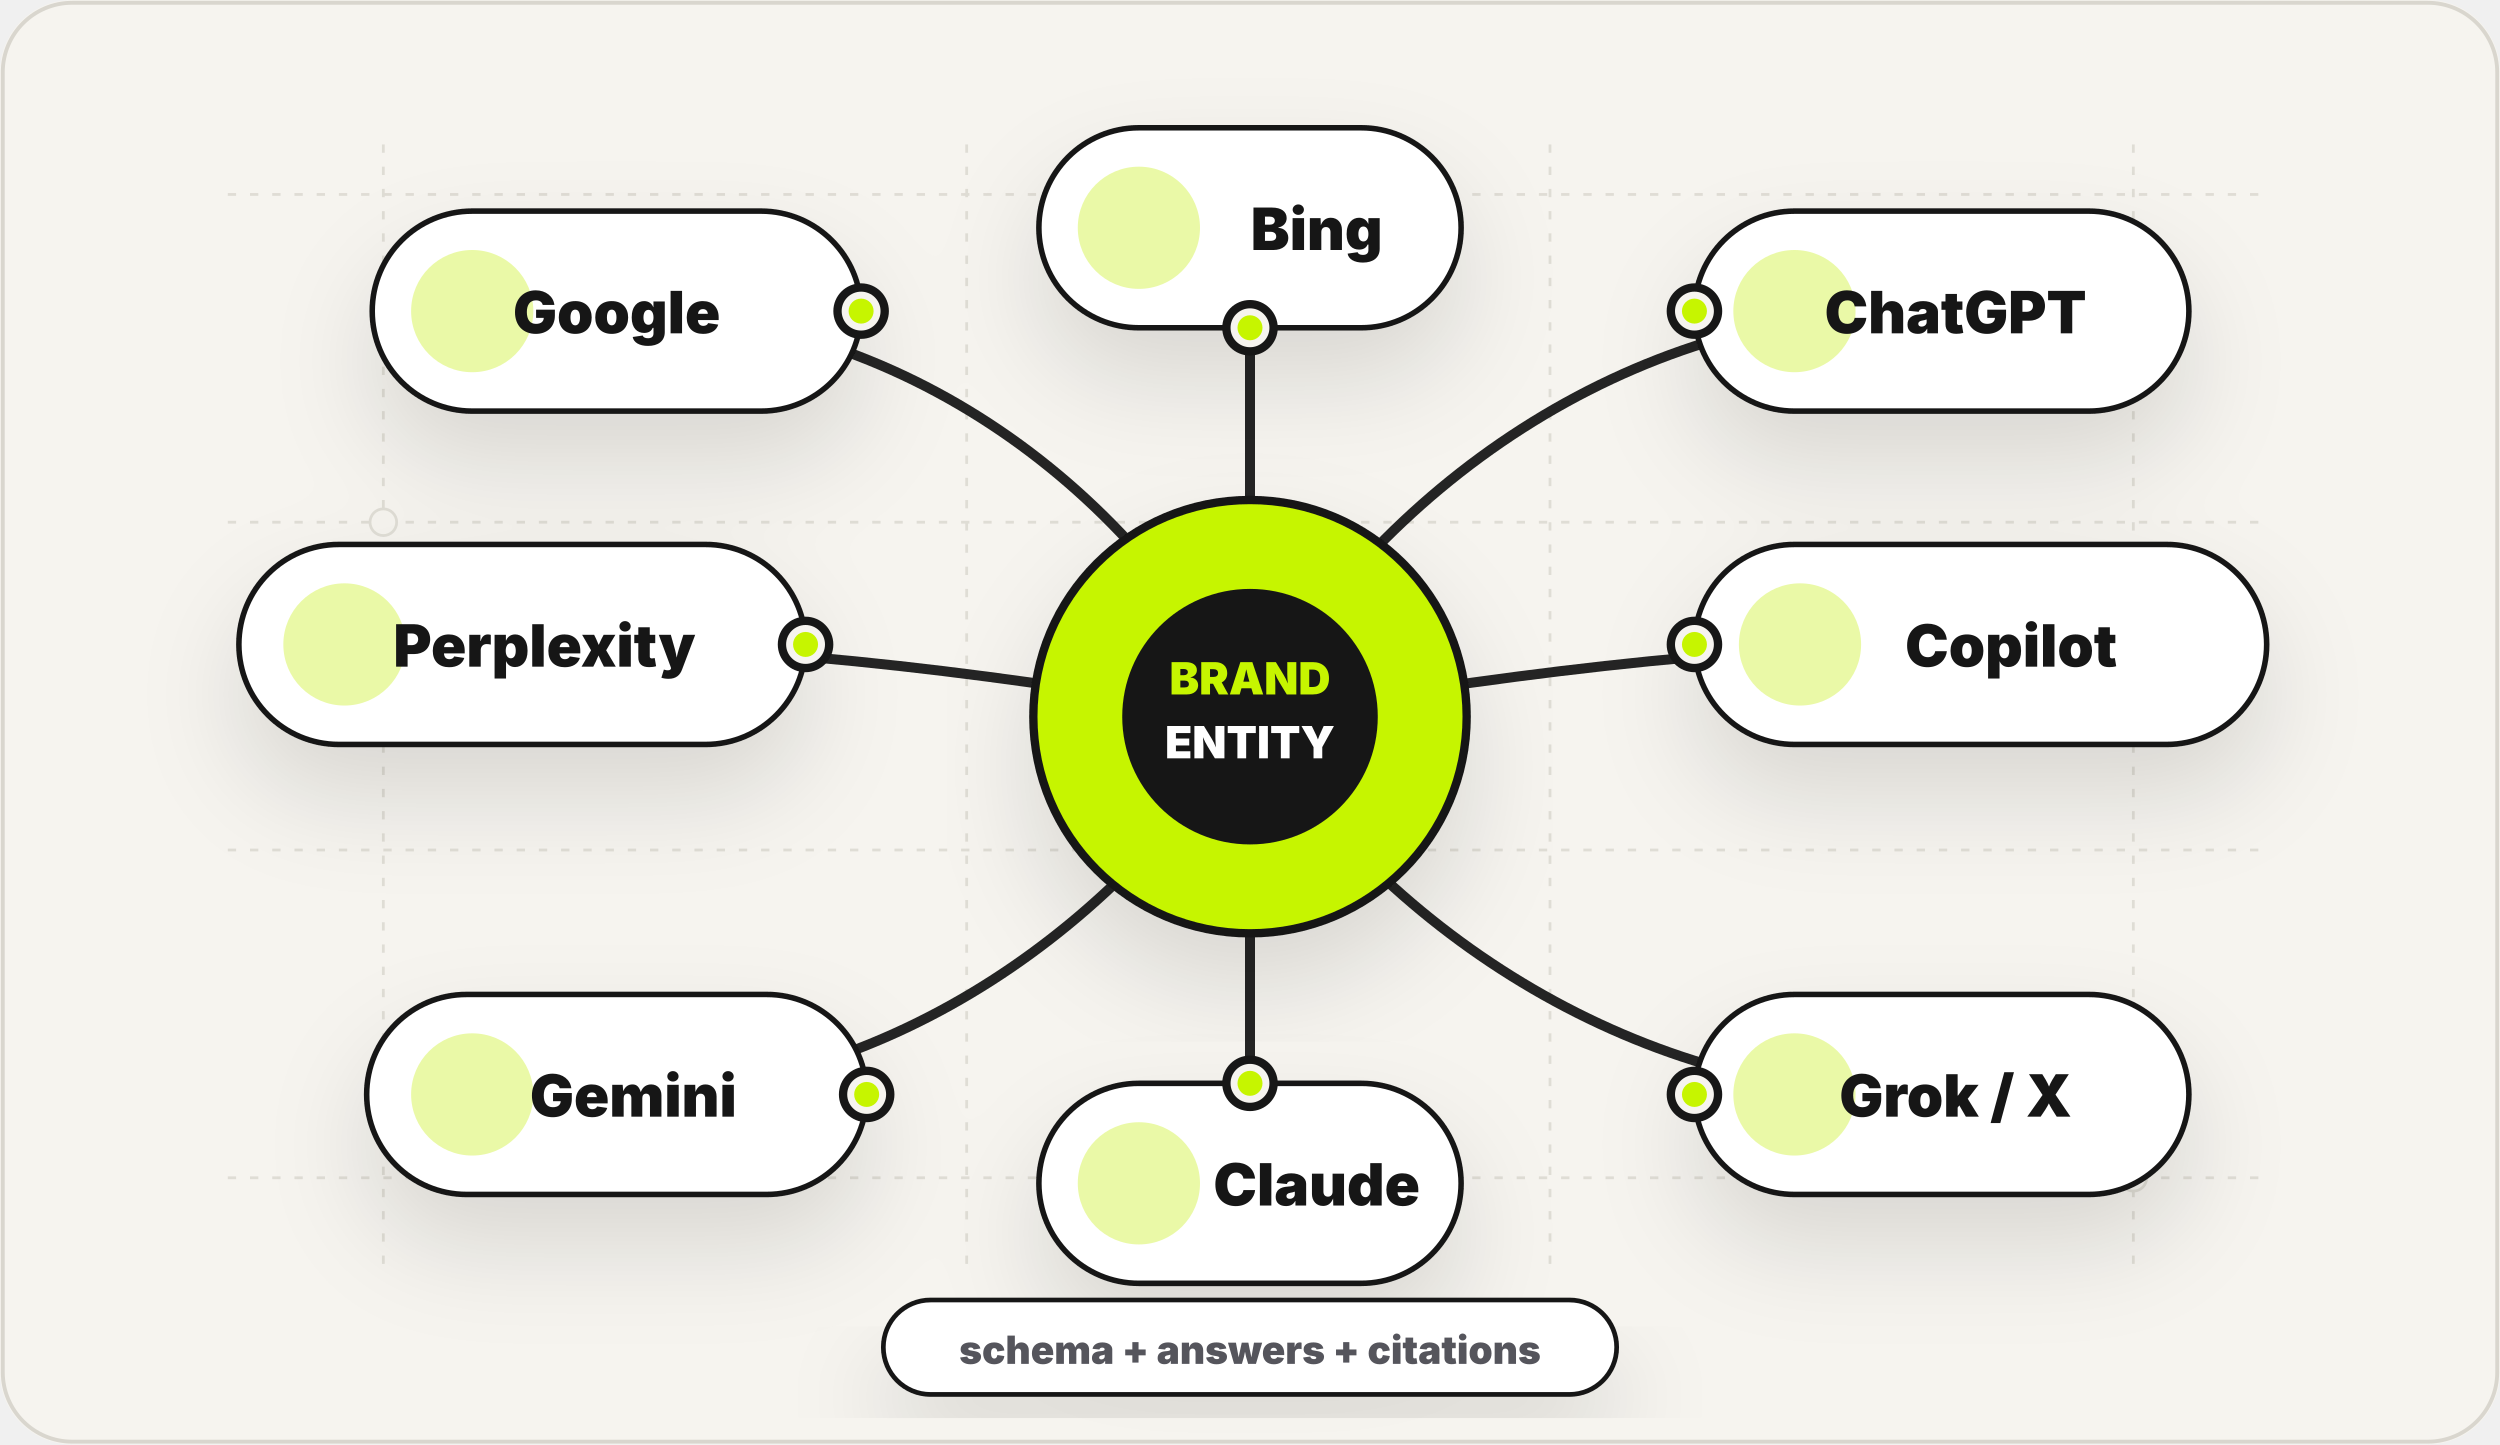
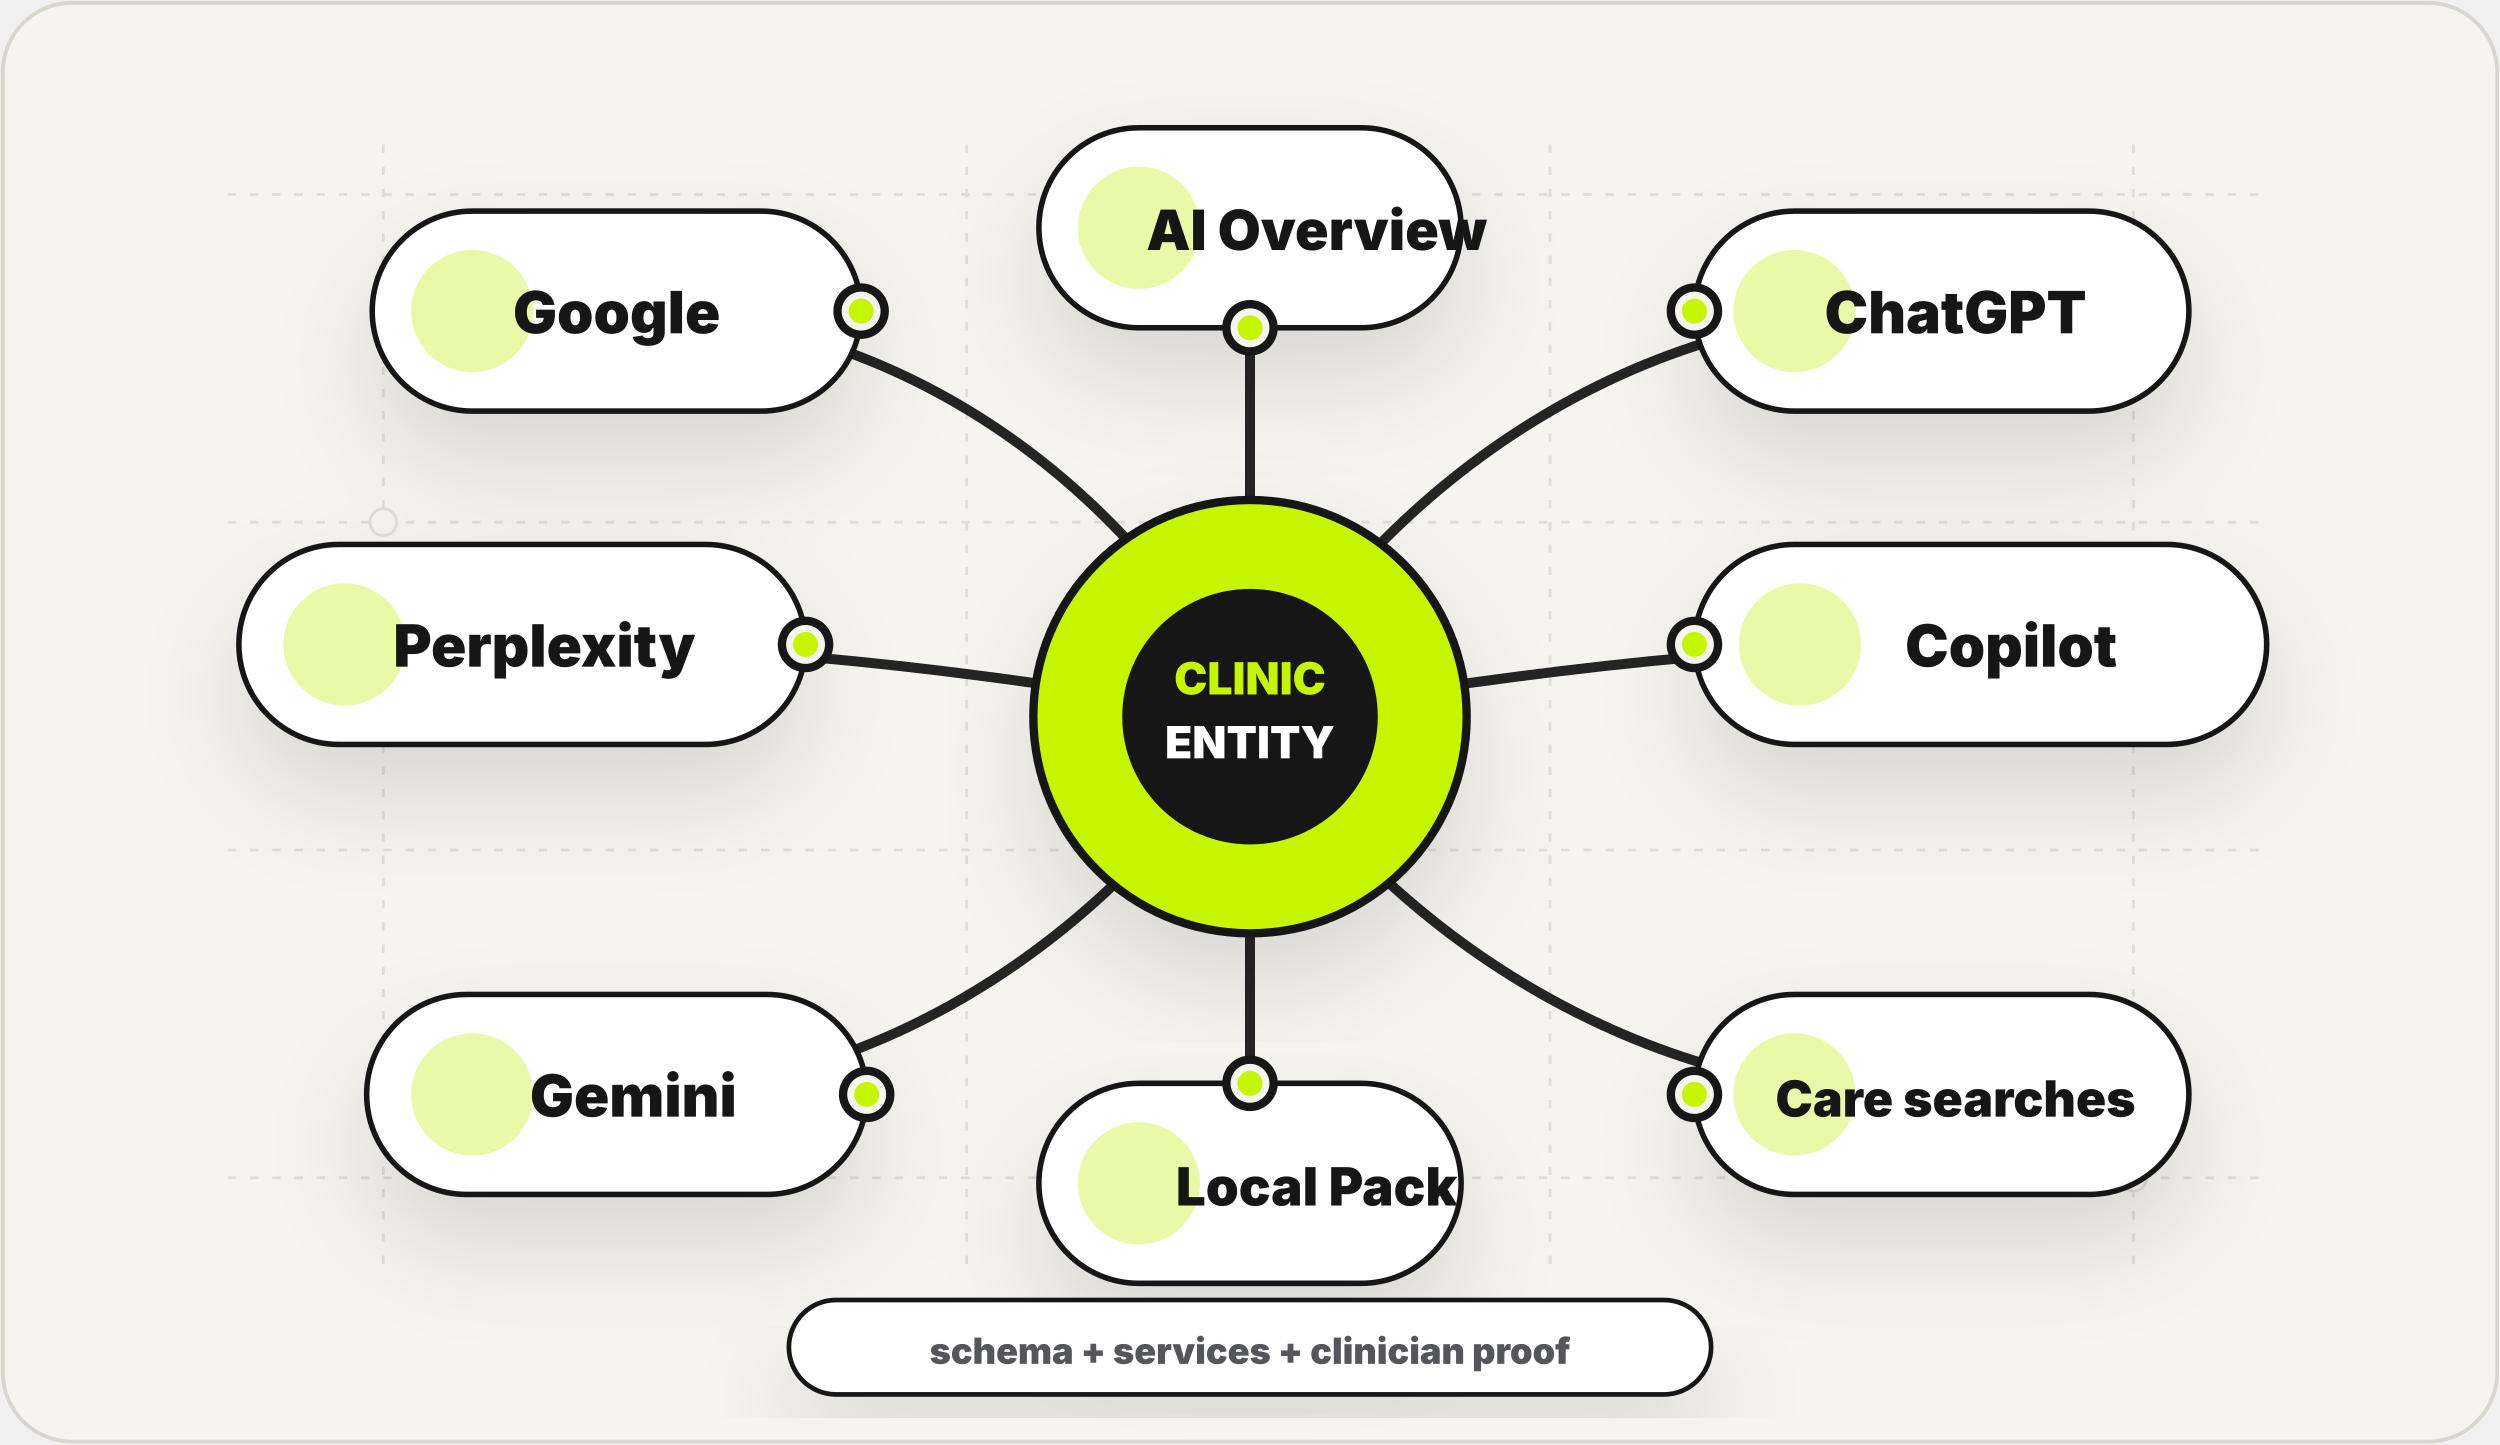
<svg xmlns="http://www.w3.org/2000/svg" width="900" height="520" viewBox="0 0 900 520" fill="none" role="img" aria-labelledby="title desc">
  <defs>
    <filter id="shadow" x="-20%" y="-25%" width="140%" height="150%" color-interpolation-filters="sRGB">
      <feDropShadow dx="0" dy="18" stdDeviation="18" flood-color="#0A0A0A" flood-opacity=".12" />
    </filter>
  </defs>
  <rect width="900" height="520" rx="26" fill="#F6F4EF" />
  <rect x="1" y="1" width="898" height="518" rx="25" stroke="#D9D6CE" stroke-width="1.4" />
  <g opacity=".78">
    <path d="M82 70H818M82 188H818M82 306H818M82 424H818" stroke="#D9D6CE" stroke-width="1" stroke-dasharray="3 5" />
    <path d="M138 52V456M348 52V456M558 52V456M768 52V456" stroke="#D9D6CE" stroke-width="1" stroke-dasharray="3 5" />
    <circle cx="138" cy="188" r="4.8" fill="#F6F4EF" stroke="#D9D6CE" />
    <circle cx="768" cy="424" r="4.8" fill="#F6F4EF" stroke="#D9D6CE" />
  </g>
  <g stroke="#171717" stroke-width="3.6" stroke-linecap="round" opacity=".94">
    <path d="M450 258C410 178 326 112 222 112" />
    <path d="M450 258C450 178 450 108 450 82" />
    <path d="M450 258C496 176 586 112 688 112" />
    <path d="M450 258C366 244 284 232 190 232" />
    <path d="M450 258C536 244 618 232 710 232" />
    <path d="M450 258C406 330 322 394 222 394" />
    <path d="M450 258C450 338 450 400 450 426" />
    <path d="M450 258C496 332 586 394 688 394" />
  </g>
  <g filter="url(#shadow)" font-family="Inter, Arial, sans-serif">
    <g>
      <rect x="134" y="76" width="176" height="72" rx="36" fill="#FFFFFF" stroke="#171717" stroke-width="2" />
      <circle cx="170" cy="112" r="22" fill="#EAF9A7" />
      <text x="222" y="120" fill="#171717" font-size="21" font-weight="850" text-anchor="middle">Google</text>
    </g>
    <g>
      <rect x="374" y="46" width="152" height="72" rx="36" fill="#FFFFFF" stroke="#171717" stroke-width="2" />
      <circle cx="410" cy="82" r="22" fill="#EAF9A7" />
-       <text x="474" y="90" fill="#171717" font-size="21" font-weight="850" text-anchor="middle">Bing</text>
+       <text x="474" y="90" fill="#171717" font-size="20" font-weight="850" text-anchor="middle">AI Overview</text>
    </g>
    <g>
      <rect x="610" y="76" width="178" height="72" rx="36" fill="#FFFFFF" stroke="#171717" stroke-width="2" />
      <circle cx="646" cy="112" r="22" fill="#EAF9A7" />
      <text x="704" y="120" fill="#171717" font-size="21" font-weight="850" text-anchor="middle">ChatGPT</text>
    </g>
    <g>
      <rect x="86" y="196" width="204" height="72" rx="36" fill="#FFFFFF" stroke="#171717" stroke-width="2" />
      <circle cx="124" cy="232" r="22" fill="#EAF9A7" />
      <text x="196" y="240" fill="#171717" font-size="21" font-weight="850" text-anchor="middle">Perplexity</text>
    </g>
    <g>
      <rect x="610" y="196" width="206" height="72" rx="36" fill="#FFFFFF" stroke="#171717" stroke-width="2" />
      <circle cx="648" cy="232" r="22" fill="#EAF9A7" />
      <text x="724" y="240" fill="#171717" font-size="21" font-weight="850" text-anchor="middle">Copilot</text>
    </g>
    <g>
      <rect x="132" y="358" width="180" height="72" rx="36" fill="#FFFFFF" stroke="#171717" stroke-width="2" />
      <circle cx="170" cy="394" r="22" fill="#EAF9A7" />
      <text x="228" y="402" fill="#171717" font-size="21" font-weight="850" text-anchor="middle">Gemini</text>
    </g>
    <g>
      <rect x="374" y="390" width="152" height="72" rx="36" fill="#FFFFFF" stroke="#171717" stroke-width="2" />
      <circle cx="410" cy="426" r="22" fill="#EAF9A7" />
-       <text x="474" y="434" fill="#171717" font-size="21" font-weight="850" text-anchor="middle">Claude</text>
+       <text x="474" y="434" fill="#171717" font-size="19" font-weight="850" text-anchor="middle">Local Pack</text>
    </g>
    <g>
      <rect x="610" y="358" width="178" height="72" rx="36" fill="#FFFFFF" stroke="#171717" stroke-width="2" />
      <circle cx="646" cy="394" r="22" fill="#EAF9A7" />
-       <text x="704" y="402" fill="#171717" font-size="21" font-weight="850" text-anchor="middle">Grok / X</text>
+       <text x="704" y="402" fill="#171717" font-size="18" font-weight="850" text-anchor="middle">Care searches</text>
    </g>
  </g>
  <g filter="url(#shadow)" font-family="Inter, Arial, sans-serif">
    <circle cx="450" cy="258" r="78" fill="#C6F500" stroke="#171717" stroke-width="3" />
    <circle cx="450" cy="258" r="46" fill="#171717" />
-     <text x="450" y="250" fill="#C6F500" font-size="16" font-weight="900" text-anchor="middle">BRAND</text>
+     <text x="450" y="250" fill="#C6F500" font-size="16" font-weight="900" text-anchor="middle">CLINIC</text>
    <text x="450" y="273" fill="#FFFFFF" font-size="16" font-weight="900" text-anchor="middle">ENTITY</text>
  </g>
  <g>
    <circle cx="310" cy="112" r="8.5" fill="#F6F4EF" stroke="#171717" stroke-width="3" />
    <circle cx="310" cy="112" r="4.5" fill="#C6F500" />
    <circle cx="450" cy="118" r="8.5" fill="#F6F4EF" stroke="#171717" stroke-width="3" />
    <circle cx="450" cy="118" r="4.5" fill="#C6F500" />
    <circle cx="610" cy="112" r="8.5" fill="#F6F4EF" stroke="#171717" stroke-width="3" />
    <circle cx="610" cy="112" r="4.5" fill="#C6F500" />
    <circle cx="290" cy="232" r="8.5" fill="#F6F4EF" stroke="#171717" stroke-width="3" />
    <circle cx="290" cy="232" r="4.5" fill="#C6F500" />
    <circle cx="610" cy="232" r="8.5" fill="#F6F4EF" stroke="#171717" stroke-width="3" />
    <circle cx="610" cy="232" r="4.5" fill="#C6F500" />
    <circle cx="312" cy="394" r="8.5" fill="#F6F4EF" stroke="#171717" stroke-width="3" />
    <circle cx="312" cy="394" r="4.5" fill="#C6F500" />
    <circle cx="450" cy="390" r="8.5" fill="#F6F4EF" stroke="#171717" stroke-width="3" />
    <circle cx="450" cy="390" r="4.5" fill="#C6F500" />
    <circle cx="610" cy="394" r="8.5" fill="#F6F4EF" stroke="#171717" stroke-width="3" />
    <circle cx="610" cy="394" r="4.5" fill="#C6F500" />
  </g>
  <g filter="url(#shadow)" font-family="Inter, Arial, sans-serif">
-     <rect x="318" y="468" width="264" height="34" rx="17" fill="#FFFFFF" stroke="#171717" stroke-width="1.7" />
-     <text x="450" y="491" fill="#54545B" font-size="14" font-weight="850" text-anchor="middle">schema + answers + citations</text>
+     <rect x="284" y="468" width="332" height="34" rx="17" fill="#FFFFFF" stroke="#171717" stroke-width="1.7" />
+     <text x="450" y="491" fill="#54545B" font-size="13" font-weight="850" text-anchor="middle">schema + services + clinician proof</text>
  </g>
</svg>
